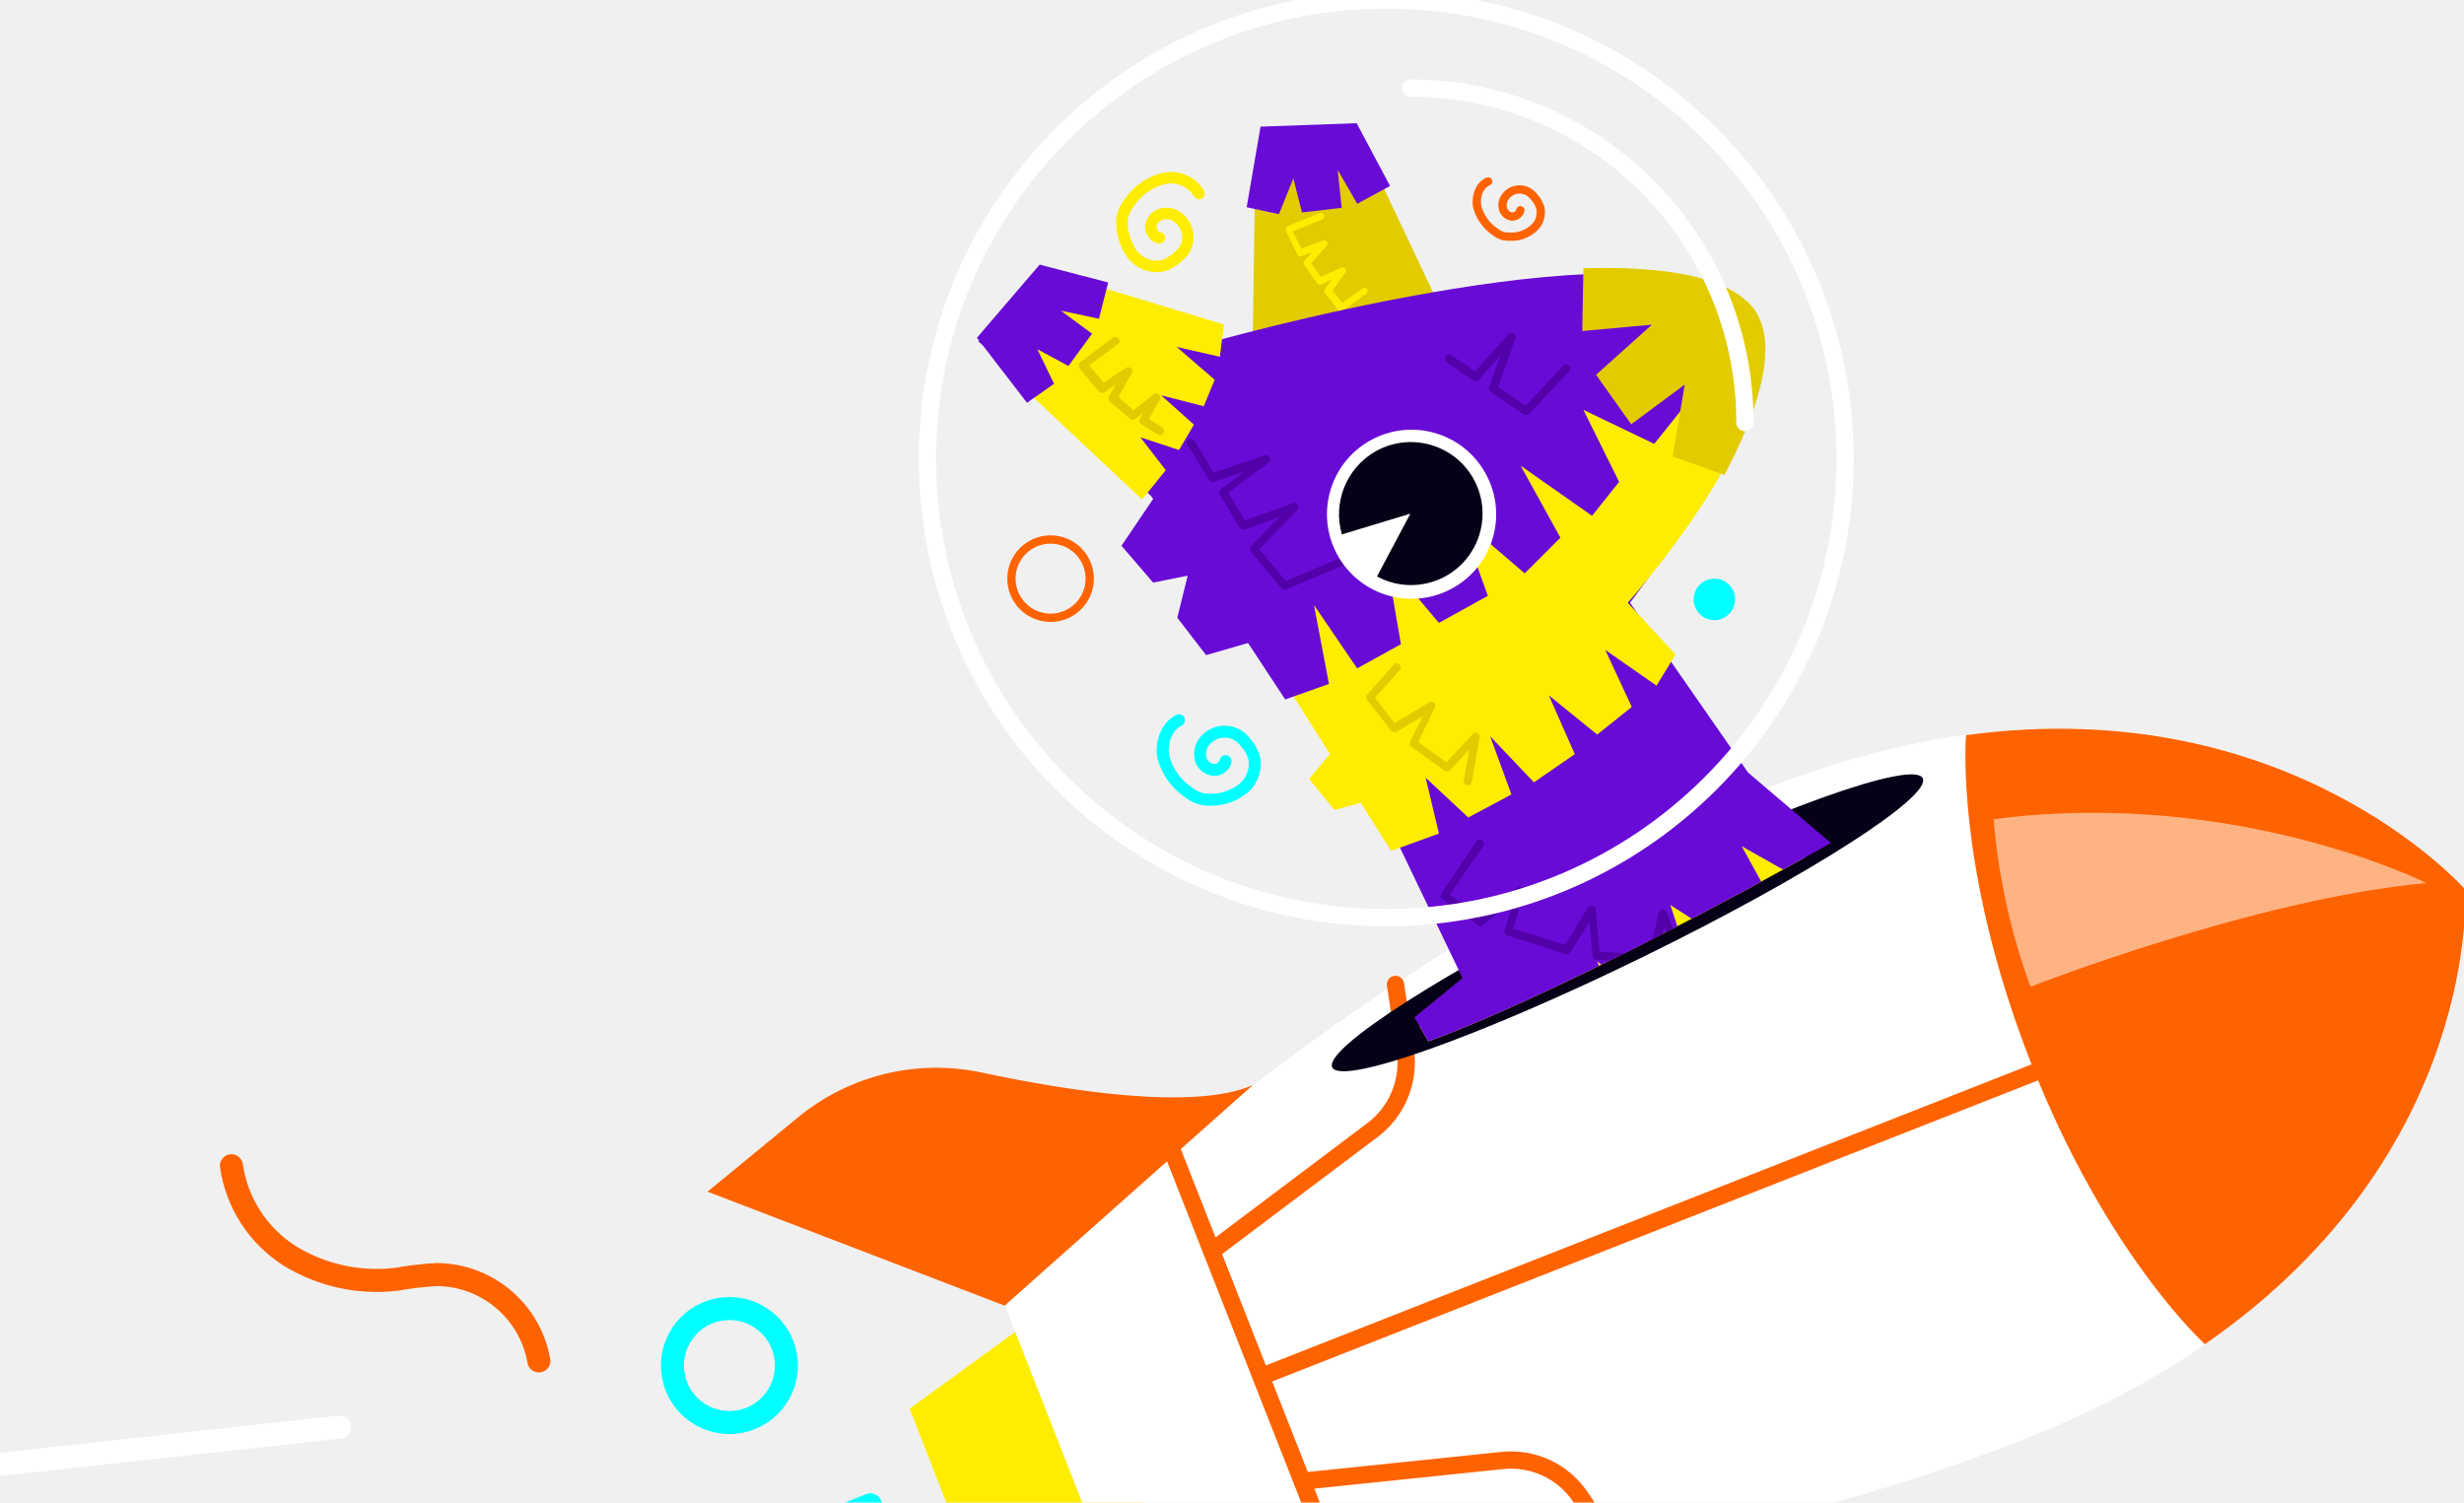
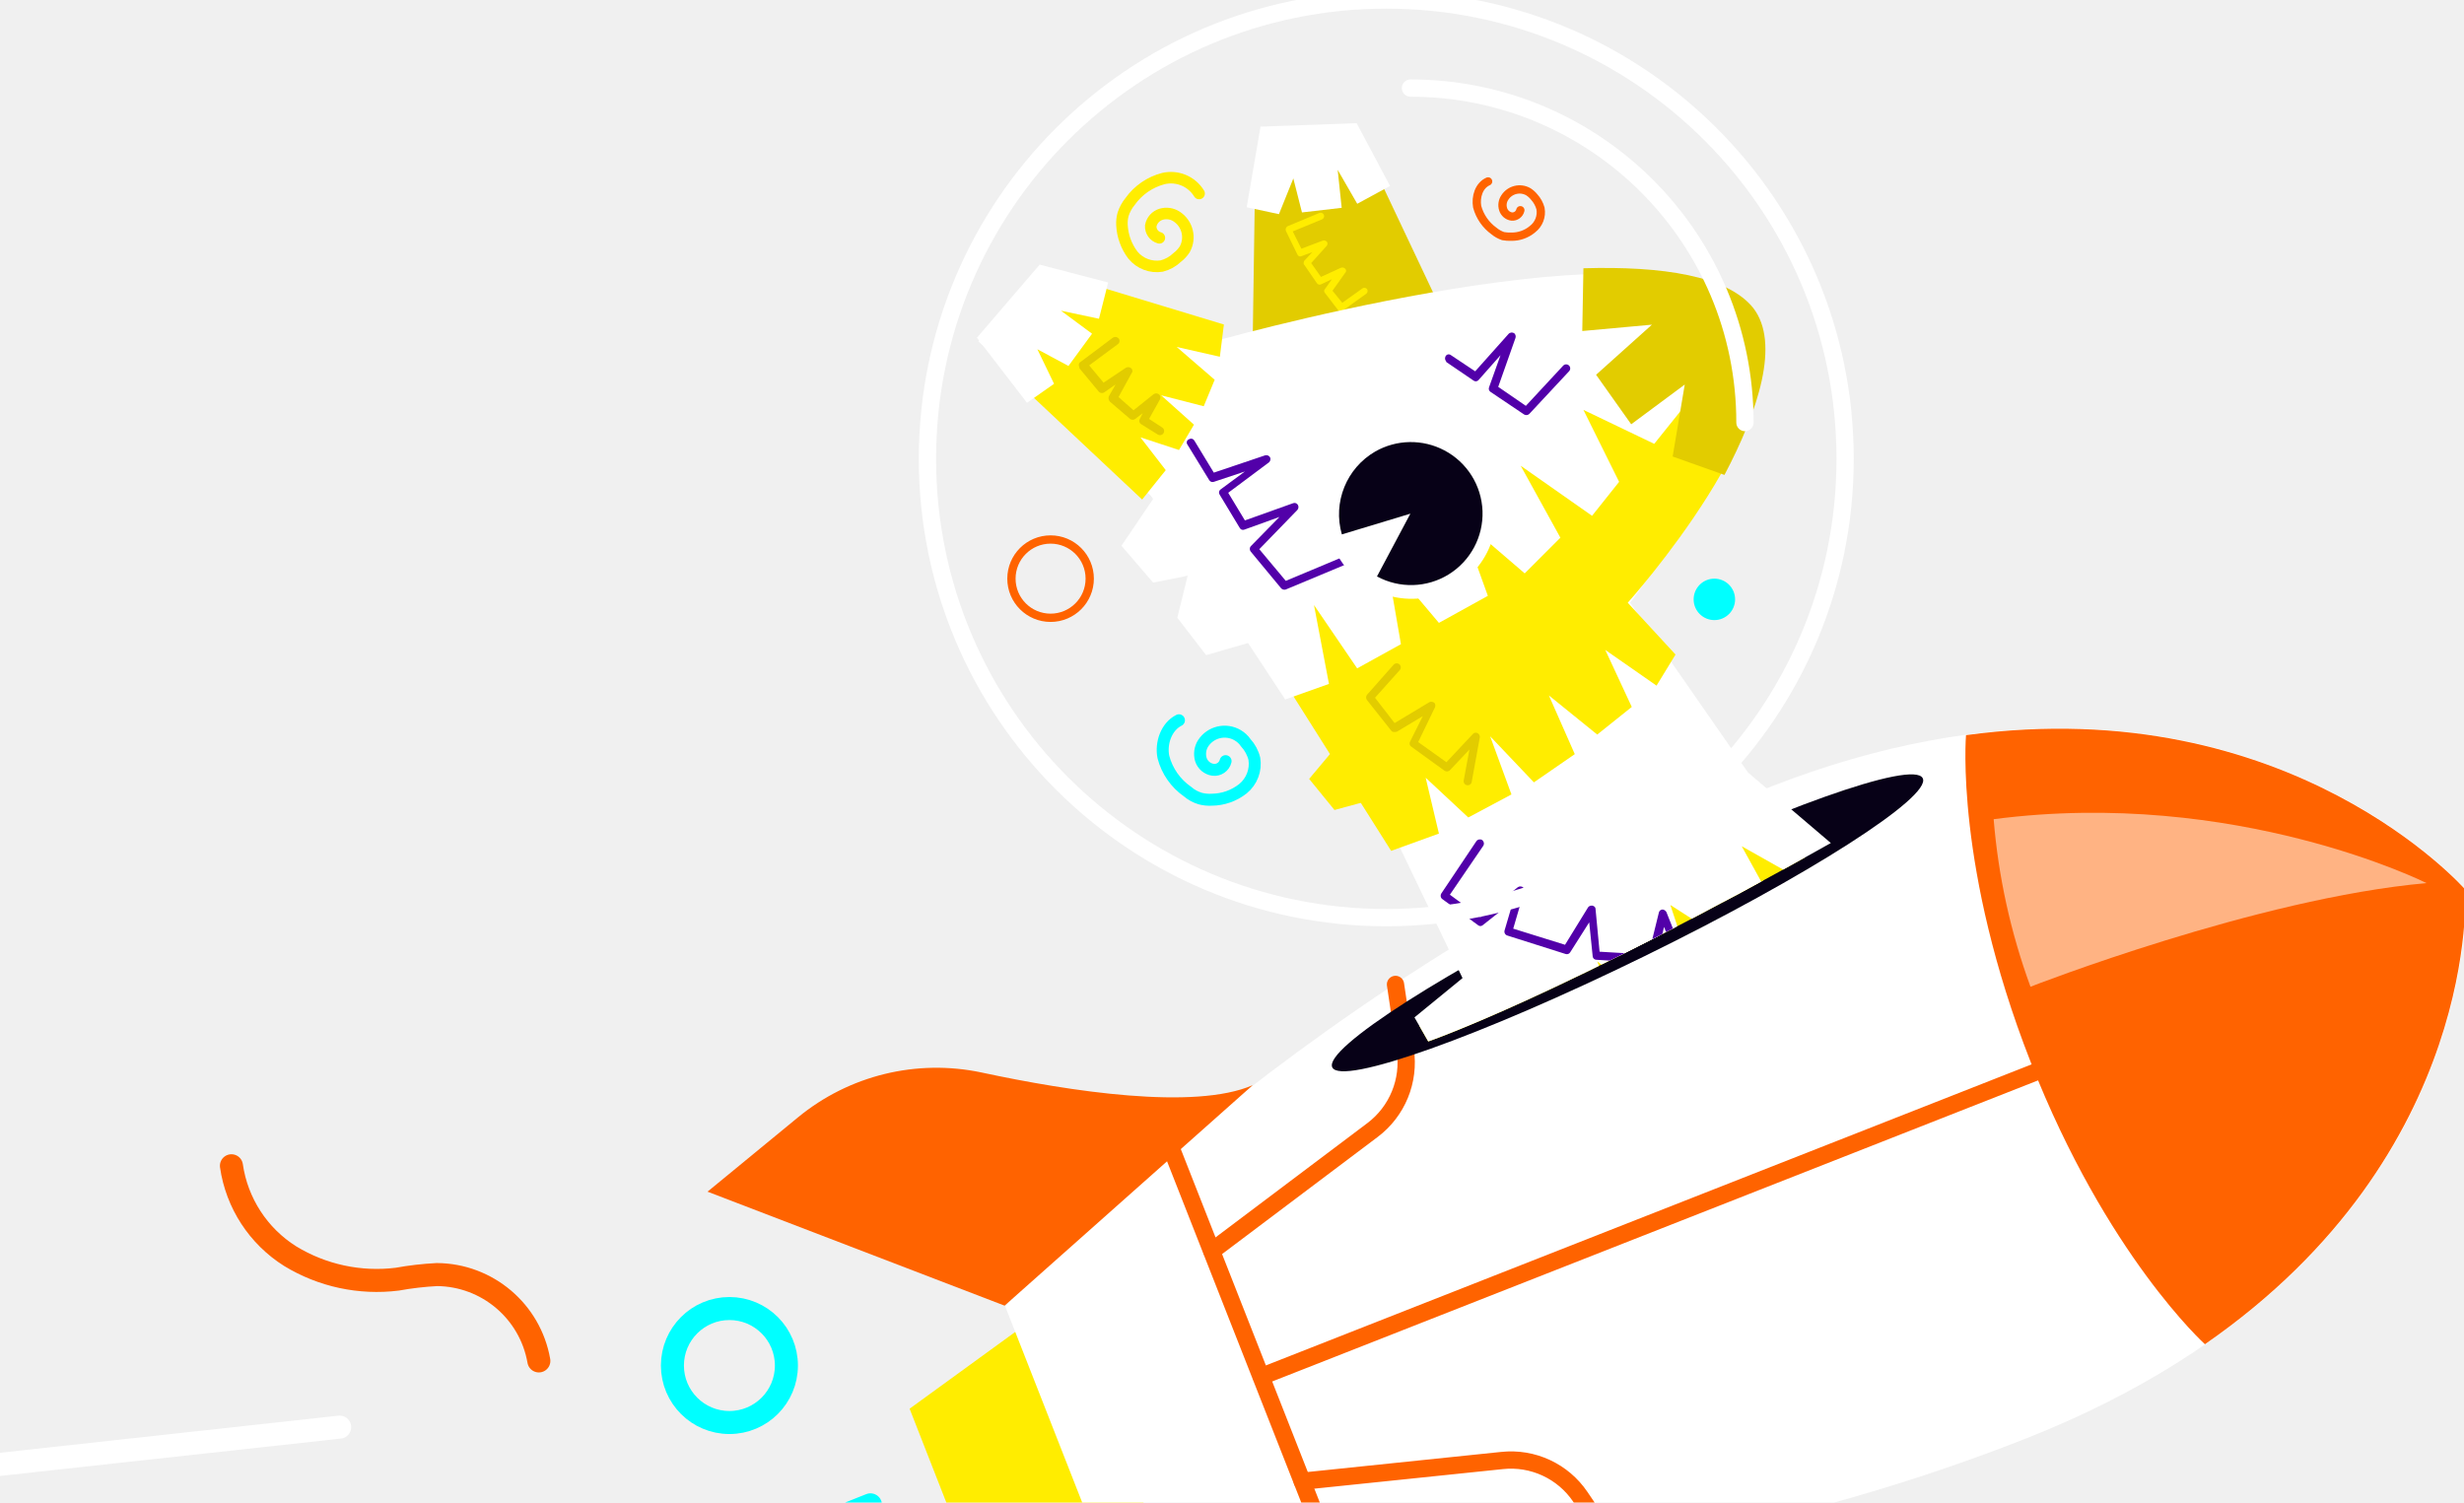
<svg xmlns="http://www.w3.org/2000/svg" width="428" height="261" viewBox="0 0 428 261">
  <defs>
    <clipPath id="a">
      <rect width="428" height="261" transform="translate(3373 5207)" fill="#fff" />
    </clipPath>
    <clipPath id="b">
      <path d="M86.2,166.7,33.8,75.1,0,44.6,17.3,22.9,50,30.8,53.5,2.3,78.7,0,94.2,28.5l53.3,5.6L148.7,68,130,91.9l27.8,39.4C108.8,159,86.2,166.7,86.2,166.7Z" />
    </clipPath>
  </defs>
  <g transform="translate(-3373 -5207)" clip-path="url(#a)">
    <g transform="translate(3373.587 5206.815)">
      <g transform="translate(-1682 -3785)">
        <g transform="translate(1645.413 3785.185)">
          <path d="M237.7,268.8l-32.7,4-11-28.1,26.7-19.4Z" fill="#ffed00" />
          <path d="M387.6,250c-80.7,31.7-158.4,24.3-158.4,24.3l-18.6-47.4s54-59.2,132.6-90.1,121.1,17.7,121.1,17.7S468.3,218.3,387.6,250Z" fill="#fff" />
          <path d="M246.5,217.3l27.9-21a14.675,14.675,0,0,0,5.7-13.9L278.4,171" fill="none" stroke="#ff6300" stroke-linecap="round" stroke-linejoin="round" stroke-width="3" />
          <path d="M262.2,257.3l34.7-3.6a14.543,14.543,0,0,1,13.6,6.3l6.5,9.6" fill="none" stroke="#ff6300" stroke-linecap="round" stroke-linejoin="round" stroke-width="3" />
          <ellipse cx="57.1" cy="6.5" rx="57.1" ry="6.5" transform="translate(264.563 179.576) rotate(-26.091)" fill="#070117" />
          <g transform="translate(197.886 14.205)">
            <g clip-path="url(#b)">
              <g transform="translate(6.656 7.194)">
                <path d="M48.6,186.5a13.664,13.664,0,0,0-16.7-.5,12.392,12.392,0,0,0-4.8,7,15.184,15.184,0,0,0,.5,8.7c.1.4.3.7.4,1.1l.5,1.3c.3.9.6,1.7.9,2.6a47.746,47.746,0,0,1,1.5,5.4,29.124,29.124,0,0,1,.9,5.8,19.6,19.6,0,0,1-.5,6.4,16.073,16.073,0,0,1-1.2,3.3,12.468,12.468,0,0,1-2.1,3,18.4,18.4,0,0,1-5.5,4.1,38.27,38.27,0,0,1-5.6,2.2c-1.8.6-3.5,1.1-5.2,1.6l-2.4-8.9a59.339,59.339,0,0,0,9.4-2.6,10.288,10.288,0,0,0,3.1-2,6.83,6.83,0,0,0,1.7-2.8,11.28,11.28,0,0,0,.5-4.1,37.254,37.254,0,0,0-.4-4.7,41.5,41.5,0,0,0-1.1-4.8,21.717,21.717,0,0,0-.7-2.4l-.4-1.2c-.1-.5-.3-1-.4-1.4a31.091,31.091,0,0,1-.9-6,21.628,21.628,0,0,1,.9-6.2,17.6,17.6,0,0,1,2.9-5.6,16.722,16.722,0,0,1,4.6-4.2,19.321,19.321,0,0,1,11.7-2.9,20.493,20.493,0,0,1,5.9,1.5,20.263,20.263,0,0,1,5,3.2Z" fill="#5200a9" />
                <g transform="translate(144.775 133.9)">
                  <path d="M44.4,11.9,2.2,0,.8,7.5l7,3.2L.4,12,.1,17.4l7.8,1.9L0,21.3l.5,5.2,9,2L1.7,30.6l2.1,5.6,39.8-5.7Z" fill="#e2cc00" />
-                   <path d="M48.7,29.5,26.6,34.1l-2.1-7.9,6.9-2.1-7-.9.9-7.3h6.4L26,11.8l2.7-5.5,21.5,6.8Z" fill="#690bd6" />
+                   <path d="M48.7,29.5,26.6,34.1l-2.1-7.9,6.9-2.1-7-.9.9-7.3h6.4L26,11.8l2.7-5.5,21.5,6.8Z" fill="#fff" />
                </g>
                <g transform="translate(82.607 191.911)">
                  <path d="M45.3,39,25.3,0,18.9,4l2.4,7.3-6-4.6-4.1,3.5,3.9,7L8.3,12.8l-3.5,4,4.7,8L2.6,20.5,0,25.8,31.2,51.1Z" fill="#e2cc00" />
-                   <path d="M35.4,54.1,17,41.1l4.3-6.9,6.2,3.6L23.4,32l5.9-4.3,4.4,4.7-.9-7,5.8-1.8,9.7,20.3Z" fill="#690bd6" />
+                   <path d="M35.4,54.1,17,41.1l4.3-6.9,6.2,3.6L23.4,32l5.9-4.3,4.4,4.7-.9-7,5.8-1.8,9.7,20.3Z" fill="#fff" />
                </g>
                <g transform="translate(48.012)">
                  <path d="M1.5,6.8,1,40.7l32.7-8.5L19.7,2.6Z" fill="#e2cc00" />
-                   <path d="M19.1,0l5.8,10.9L19.2,14,15.8,8.1l.7,6.6-6.9.8L8.1,9.6,5.6,15.8,0,14.6,2.4.6Z" fill="#690bd6" />
+                   <path d="M19.1,0l5.8,10.9L19.2,14,15.8,8.1l.7,6.6-6.9.8L8.1,9.6,5.6,15.8,0,14.6,2.4.6Z" fill="#fff" />
                  <path d="M15.9,32.5h0l-2.3-3a.483.483,0,0,1,0-.7l1.2-1.7-1.9.9a.574.574,0,0,1-.7-.2L10,24.6c-.2-.2-.1-.5,0-.7l1.4-1.5-1.9.7a.517.517,0,0,1-.7-.3l-2-4.1a.67.67,0,0,1,.3-.8h0l5.5-2.3a.6.6,0,1,1,.5,1.1h0L8,18.8l1.5,3,3.7-1.4a.67.67,0,0,1,.8.3.661.661,0,0,1-.1.6l-2.7,3,1.7,2.4,3.5-1.6a.67.67,0,0,1,.8.3.471.471,0,0,1-.1.6l-2.2,3.1,1.7,2.1,3.5-2.5a.605.605,0,0,1,.8.1.619.619,0,0,1-.1.8h0l-3.9,2.8C16.5,32.8,16.1,32.8,15.9,32.5Z" fill="#ffed00" />
                </g>
-                 <path d="M49.5,193.8l11.8,35.5h7.8l28-11.8,2.1-6.2,4.4,2.6,8.5-4.7-1.6-5.6,6.2,3.1,8.3-6-1.7-5.8,6.3,3,9-7-1.3-5.8,9.8-1.9,8.7-21.6-3.6-4.7h6.9l4.8-10-8.1-5.8L136.7,131Z" fill="#690bd6" />
+                 <path d="M49.5,193.8l11.8,35.5h7.8l28-11.8,2.1-6.2,4.4,2.6,8.5-4.7-1.6-5.6,6.2,3.1,8.3-6-1.7-5.8,6.3,3,9-7-1.3-5.8,9.8-1.9,8.7-21.6-3.6-4.7h6.9l4.8-10-8.1-5.8L136.7,131Z" fill="#fff" />
                <path d="M48.5,188.7a7.165,7.165,0,0,0-3.7-1.8,8.964,8.964,0,0,0-4.3.2,12.093,12.093,0,0,0-7.2,4.9,10.65,10.65,0,0,0-1.9,8.1,13.348,13.348,0,0,0,1.3,4.3,3.128,3.128,0,0,0,.5,1l.6,1.2c.4.8.8,1.7,1.2,2.5A60.877,60.877,0,0,1,38.7,220a31.792,31.792,0,0,1,.6,6.2,18.383,18.383,0,0,1-1.2,6.6,16.171,16.171,0,0,1-3.8,5.9,22.53,22.53,0,0,1-5.2,4,87.561,87.561,0,0,1-10.3,4.7l-3.4-8.6,5.1-1.8a34.338,34.338,0,0,0,4.4-1.9,16.284,16.284,0,0,0,3.5-2.3,9.321,9.321,0,0,0,2.2-3,15.077,15.077,0,0,0,.7-8.4,40.372,40.372,0,0,0-2.7-9.6,24.424,24.424,0,0,0-1-2.4l-.5-1.2c-.2-.5-.4-.9-.6-1.4a25.712,25.712,0,0,1-1.4-6.1,17.249,17.249,0,0,1,3.7-12.1,18.175,18.175,0,0,1,10.7-6.3,14.839,14.839,0,0,1,6.3.2,13.426,13.426,0,0,1,3,1.2,12.84,12.84,0,0,1,2.6,2Z" fill="#ffed00" />
                <path d="M50.3,185.2a11.074,11.074,0,0,0-7.5-4.9,20.774,20.774,0,0,0-9.6.5,17.6,17.6,0,0,0-8.1,5,14.844,14.844,0,0,0-3.8,8.2,18.483,18.483,0,0,0,0,4.7c.1.4.1.8.2,1.2s.1.8.2,1.2l.3,1.2.1.3.1.4.2.7c.5,1.9.9,3.9,1.2,5.8a27.269,27.269,0,0,1,.2,6.4,19.723,19.723,0,0,1-.7,3.5,10.565,10.565,0,0,1-1.8,3.5,9.847,9.847,0,0,1-3.2,2.9,13.158,13.158,0,0,1-3.9,1.5,15.422,15.422,0,0,1-7.4-.3,19.571,19.571,0,0,1-3.4-1.2A15.231,15.231,0,0,1,0,223.6l6.3-6.8a6.232,6.232,0,0,0,1.2.9,9.819,9.819,0,0,0,1.8.8,8.279,8.279,0,0,0,3.5.5,6.106,6.106,0,0,0,1.3-.3,2.178,2.178,0,0,0,.9-.7,6.071,6.071,0,0,0,1.3-3.2,23.634,23.634,0,0,0,.2-4.6,27.38,27.38,0,0,0-.7-5l-.3-1.3-.3-1.5a7.719,7.719,0,0,1-.2-1.5c-.1-.5-.1-1-.2-1.5a26.644,26.644,0,0,1,.3-6.3,22.055,22.055,0,0,1,2.1-6.1,21.19,21.19,0,0,1,3.8-5.1,23.774,23.774,0,0,1,10.7-6,24.021,24.021,0,0,1,12.2-.1,17.326,17.326,0,0,1,5.7,2.6,13.223,13.223,0,0,1,4.3,4.8Z" fill="#ffed00" />
                <path d="M158.1,140.1s-13.3-11.5-17.5-17.7L124.2,98,79.4,130.8l11.5,15.9L52.3,177.1c-8.2,10.8-3.6,24.9-3.6,24.9l6.7,1.3,4.1-8.3,3.6,9.2,8.4-.5,2.2-9.1,5.6,7.5,7.8-3-.8-10.6,10.2,5.7,7.5-5-2.2-10.3,8.4,5.4,9-6.2-2.3-9,9,4.7,6.4-4.6L130,158.4l11,2.9,6.2-6.5-4.7-8.4,10.7,1.6Z" fill="#ffed00" />
-                 <path d="M134.7,33.1C121.6,16.5,41,38.4,41,38.4L11.4,26.2,1.4,37.9l30,26.8,41.2,56.9,12.9,26.9L53.1,175l-5.8,7.1,13.7.3,4.3-9.5,3,8L79.8,177l-.3-9.4,6.5,6,9.8-6.5-2.7-9.7,10.5,6.5,9.3-7.9-4-10.4,9.3,7.4,7.3-5.4-3.9-11.8,11.2,7.2,7.1-6.7L134,125.6l11,6.2,4.9-6.4-14.8-12.6L114.6,83.3C114.4,83.5,144.2,45.2,134.7,33.1Z" fill="#690bd6" />
+                 <path d="M134.7,33.1C121.6,16.5,41,38.4,41,38.4L11.4,26.2,1.4,37.9l30,26.8,41.2,56.9,12.9,26.9L53.1,175l-5.8,7.1,13.7.3,4.3-9.5,3,8L79.8,177l-.3-9.4,6.5,6,9.8-6.5-2.7-9.7,10.5,6.5,9.3-7.9-4-10.4,9.3,7.4,7.3-5.4-3.9-11.8,11.2,7.2,7.1-6.7L134,125.6l11,6.2,4.9-6.4-14.8-12.6L114.6,83.3C114.4,83.5,144.2,45.2,134.7,33.1Z" fill="#fff" />
                <path d="M31.2,60.1l41.9,66.3,8.3-3-2.3-9.7,7.4,6.9,7.5-4-3.7-10.1,7.6,8,7.1-4.9-4.5-10.2,8.4,6.8,6-4.8-4.6-9.9,8.9,6.2,3.3-5.4-8.3-9S144,50.1,135.7,35,31.2,60.1,31.2,60.1Z" fill="#ffed00" />
-                 <path d="M40.9,38.3,19.2,29.4,13.6,48.8,31.4,64.7l23.3,35.4,7.6-2.7L59.7,83.7l7.5,11,7.6-4.2L72.3,76l9.1,10.8,8.5-4.7L85,68.5l11.3,9.7,6.2-6.2L95.6,59.5,108,68.2l4.7-5.9-6.2-12.5,12.3,5.9,7.3-9.1-6.8-9.7,10.2,4,4.3-6.1-.5-4.4C114.2,17.3,40.9,38.3,40.9,38.3Z" fill="#690bd6" />
+                 <path d="M40.9,38.3,19.2,29.4,13.6,48.8,31.4,64.7l23.3,35.4,7.6-2.7L59.7,83.7l7.5,11,7.6-4.2L72.3,76l9.1,10.8,8.5-4.7L85,68.5l11.3,9.7,6.2-6.2L95.6,59.5,108,68.2l4.7-5.9-6.2-12.5,12.3,5.9,7.3-9.1-6.8-9.7,10.2,4,4.3-6.1-.5-4.4C114.2,17.3,40.9,38.3,40.9,38.3Z" fill="#fff" />
                <path d="M37.7,55.8a.593.593,0,0,1,.3-.9.651.651,0,0,1,.9.2l3.4,5.6,8.9-3a.751.751,0,0,1,.9.4.778.778,0,0,1-.2.8l-7.1,5.3L47.7,69l8.4-3a.67.67,0,0,1,.8.3.761.761,0,0,1-.1.9L50.2,74l4.6,5.5,9.8-4.1c.4-.1.8,0,.9.4s0,.8-.4.9h0L54.8,81a.778.778,0,0,1-.8-.2l-5.3-6.4a.746.746,0,0,1,0-.9l5-5.1-6.1,2.2a.63.63,0,0,1-.8-.3l-3.5-5.8a.651.651,0,0,1,.2-.9l4.2-3.1-5.4,1.8a.67.67,0,0,1-.8-.3l-3.8-6.2Z" fill="#5200a9" />
                <g transform="translate(1.15 24.569)">
                  <path d="M4,17.6,28.7,40.8l4.1-5.1L28.4,30l6.7,2.2,2.6-4.4L32,22.7l7.4,1.9L41.3,20l-6.6-5.7L42.2,16l.7-5.6-29.7-9Z" fill="#ffed00" />
-                   <path d="M10.9,0,22.8,3.1,21.2,9.4,14.6,8,20,12l-4.1,5.6-5.4-2.9,2.9,6L8.7,24,0,12.7Z" fill="#690bd6" />
+                   <path d="M10.9,0,22.8,3.1,21.2,9.4,14.6,8,20,12l-4.1,5.6-5.4-2.9,2.9,6L8.7,24,0,12.7Z" fill="#fff" />
                  <path d="M17.7,17.6v-.2a.55.55,0,0,1,.3-.5l5.6-4.2a.769.769,0,0,1,1,.1.675.675,0,0,1-.1,1h0l-5,3.7,2.5,3,3.9-2.6a.8.8,0,0,1,1,.2c.1.2.2.5,0,.7L24.6,23l2.6,2.3,3.5-2.8a.769.769,0,0,1,1,.1.755.755,0,0,1,.1.8l-1.9,3.4,2.3,1.5a.721.721,0,0,1-.8,1.2l-2.9-1.8a.651.651,0,0,1-.2-.9l.5-1-1.3,1a.75.75,0,0,1-.9,0l-3.5-3a.959.959,0,0,1-.2-.9l1.2-2.1-2,1.4a.744.744,0,0,1-.9-.1L17.8,18C17.8,17.8,17.8,17.7,17.7,17.6Z" fill="#e2cc00" />
                </g>
                <g transform="translate(134.606 153.427)">
                  <path d="M47.1,30.4,15.5,0,10.7,5.9,15.4,12,8.3,9.6,5.5,14.2l6,5.3-7.9-2-2,4.9,7,6L.7,26.6l-.7,6L37.8,46.4Z" fill="#ffed00" />
-                   <path d="M42.7,47.9,21,41.6l1.9-7.9,7,1.4L24.2,31l4.2-6,5.7,3L31,21.7l4.9-3.6L51.6,34.2Z" fill="#690bd6" />
+                   <path d="M42.7,47.9,21,41.6l1.9-7.9,7,1.4L24.2,31l4.2-6,5.7,3L31,21.7l4.9-3.6L51.6,34.2Z" fill="#fff" />
                  <path d="M19.2,27a.3.3,0,0,1-.4,0l-4-1-.7,2.1c-.1.4-.5.5-.9.4a.751.751,0,0,1-.4-.9l.9-2.7a.891.891,0,0,1,.8-.5l1.4.3-1.5-1.2a.765.765,0,0,1-.2-.9l2.2-4.3c.1-.3.5-.4.8-.4l2.6.7-2-1.8a.633.633,0,0,1-.1-.9L21,11.3a.775.775,0,0,1,1-.2h0l5.7,4.6a.758.758,0,0,1,.1,1,.642.642,0,0,1-.9.1l-5.2-4.2-2.5,3.5,3.7,3.3a.769.769,0,0,1,.1,1,.618.618,0,0,1-.7.2l-4.9-1.3-1.7,3.3,3.8,2.9a.668.668,0,0,1,.1,1,2.736,2.736,0,0,1-.4.5Z" fill="#e2cc00" />
                </g>
                <path d="M136,32.1c-4.5-5.6-15.8-7.3-29.5-6.9l-.2,10.9L118.4,35l-9.7,8.7,6.1,8.6,9.3-6.9L122,57.9l9,3.2C136.9,49.9,140.7,38.2,136,32.1Z" fill="#e2cc00" />
                <path d="M82.6,41.3a.769.769,0,0,1,.1-1,.608.608,0,0,1,.8,0l4.2,2.8,5.8-6.5a.769.769,0,0,1,1-.1.778.778,0,0,1,.2.8l-3,8.5,4.8,3.3,6.5-7a.707.707,0,0,1,1,1l-6.9,7.4a.744.744,0,0,1-.9.1l-5.8-3.9a.67.67,0,0,1-.3-.8l2-5.6-3.8,4.3a.633.633,0,0,1-.9.1l-4.7-3.2A.349.349,0,0,0,82.6,41.3Z" fill="#5200a9" />
                <path d="M73.1,105.5h0l-4.2-5.3a.75.75,0,0,1,0-.9l4.6-5.2a.711.711,0,1,1,1.1.9h0l-4.3,4.8,3.4,4.4,6-3.6a.775.775,0,0,1,1,.2.854.854,0,0,1,0,.7l-2.9,6,4.9,3.5,4.6-4.9a.668.668,0,0,1,1,0,.735.735,0,0,1,.2.6l-1.4,7.7a.707.707,0,1,1-1.4-.2l1-5.4-3.4,3.6a.744.744,0,0,1-.9.1l-5.8-4.2a.651.651,0,0,1-.2-.9l2.2-4.4-4.5,2.7C73.6,105.8,73.3,105.8,73.1,105.5Z" fill="#e2cc00" />
                <g transform="translate(95.166 187.578)">
-                   <path d="M.7,13.1,5,18.7l7.6-3.6L10.4,7.8l6.4,4.3,5.9-4.7L19.4.6l8.3,2.6" fill="#690bd6" />
+                   <path d="M.7,13.1,5,18.7l7.6-3.6L10.4,7.8l6.4,4.3,5.9-4.7L19.4.6l8.3,2.6" fill="#fff" />
                  <path d="M5.3,19.4a.778.778,0,0,1-.8-.2L.2,13.6a.769.769,0,0,1,.1-1,.769.769,0,0,1,1,.1l4,5.1,6.5-3.1L9.7,8a.715.715,0,0,1,.5-.9.661.661,0,0,1,.6.1l5.9,4,5.1-4L18.7,1A.659.659,0,0,1,19,.1a.9.9,0,0,1,.5-.1l8.3,2.6A.728.728,0,0,1,27.4,4h0L20.7,1.9l2.6,5.3a.627.627,0,0,1-.2.8l-5.9,4.7a.608.608,0,0,1-.8,0L11.6,9.5,13.2,15a.68.68,0,0,1-.4.8L5.3,19.4Z" fill="#5200a9" />
                </g>
                <g transform="translate(60.533 208.874)">
                  <path d="M26.1,44.1,36,1.3,28.5.2,25.7,7.3,24,0H18.6L17.1,7.9,14.7.1,9.5.9,7.9,10,5.4,2.3,0,4.7,7.6,44.2Z" fill="#ffed00" />
-                   <path d="M8.8,49.2,3.1,27.4,10.8,25l2.4,6.8.6-7,7.3.5.3,6.4,3.8-5.9,5.6,2.4L25.1,50Z" fill="#690bd6" />
+                   <path d="M8.8,49.2,3.1,27.4,10.8,25l2.4,6.8.6-7,7.3.5.3,6.4,3.8-5.9,5.6,2.4L25.1,50Z" fill="#fff" />
                  <path d="M28,20.4c-.1,0-.2.1-.4,0-.3,0-.6-.4-.6-.7l.9-6.6-4.2-.4-.9,4.9a.76.76,0,0,1-.8.6.472.472,0,0,1-.5-.5l-1.4-4.8-3.7.3-.6,4.7a.641.641,0,0,1-.8.6.634.634,0,0,1-.6-.5l-1.2-4-2.2.5a.667.667,0,0,1-.3-1.3h0l2.8-.6a.618.618,0,0,1,.8.5l.4,1.3.2-1.9a.645.645,0,0,1,.6-.6l4.8-.4a.752.752,0,0,1,.7.5l.8,2.6.5-2.7a.858.858,0,0,1,.7-.6l5.6.5a.6.6,0,0,1,.6.7h0l-1,7.3C28.4,20.1,28.2,20.3,28,20.4Z" fill="#e2cc00" />
                </g>
                <g transform="translate(81.707 124.415)">
-                   <path d="M6.8.7.7,9.8,7,14.4l7-5.5L11.8,16,22,19.1l4.3-7,.8,7.9,9.7.6,2-7.8,3.1,7.8,9-1.1" fill="#690bd6" />
+                   <path d="M6.8.7.7,9.8,7,14.4l7-5.5L11.8,16,22,19.1l4.3-7,.8,7.9,9.7.6,2-7.8,3.1,7.8,9-1.1" fill="#fff" />
                  <path d="M11.6,16.7a.715.715,0,0,1-.5-.9l1.5-5.1L7.3,14.9a.608.608,0,0,1-.8,0L.2,10.3a.744.744,0,0,1-.1-.9L6.2.3a.751.751,0,0,1,1-.2.751.751,0,0,1,.2,1h0L1.6,9.6l5.3,3.9,6.5-5.2a.769.769,0,0,1,1,.1.661.661,0,0,1,.1.6l-1.9,6.5,9,2.8,4-6.5a.751.751,0,0,1,1-.2.55.55,0,0,1,.3.5l.7,7.4,8.5.5,1.8-7.3a.657.657,0,0,1,.8-.5,1,1,0,0,1,.5.4l2.9,7.3,8.5-1a.707.707,0,0,1,.2,1.4l-9,1.1a.67.67,0,0,1-.7-.4l-2.3-5.8L37.4,21a.752.752,0,0,1-.7.5L27,20.9a.645.645,0,0,1-.6-.6l-.6-5.9-3.3,5.2a.67.67,0,0,1-.8.3L11.6,16.7Z" fill="#5200a9" />
                </g>
                <path d="M105.8,175.9a.616.616,0,0,1-.7-.1l-4.9-3.9a.711.711,0,0,1,.9-1.1l4.5,3.6,5.8-4-.7-6.9a.76.76,0,0,1,.6-.8h.3l7.3,3,6-4.6-2.7-6.8c-.1-.4,0-.8.4-.9a.471.471,0,0,1,.6.1l6.7,4,2.9-2.1a.721.721,0,1,1,.8,1.2l-3.2,2.3a.6.6,0,0,1-.8,0l-5.3-3.2,2.1,5.4a.778.778,0,0,1-.2.8l-6.7,5.2a.616.616,0,0,1-.7.1l-6.6-2.7.7,6.2a.6.6,0,0,1-.3.6l-6.5,4.5A.438.438,0,0,0,105.8,175.9Z" fill="#e2cc00" />
-                 <path d="M51.1,190.7a10.066,10.066,0,0,0-7.6-1,9.075,9.075,0,0,0-3.4,1.7,9.179,9.179,0,0,0-2.4,2.8,11.515,11.515,0,0,0-1.1,7.5,18.226,18.226,0,0,0,1.1,4c.1.3.3.7.4,1s.3.7.4,1l1,2.1a60.339,60.339,0,0,1,4,9.4,30.432,30.432,0,0,1,1.3,5.2,22.373,22.373,0,0,1,.4,5.8,13.9,13.9,0,0,1-1.8,6.3,13.028,13.028,0,0,1-1,1.5c-.2.2-.4.5-.6.7l-.6.7a15.352,15.352,0,0,1-2.9,2.1,10.092,10.092,0,0,1-1.5.7,7.494,7.494,0,0,1-1.6.5,16.961,16.961,0,0,1-3.1.6,20.146,20.146,0,0,1-6-.2l1.7-9.1a10.633,10.633,0,0,0,6.6-.3,4.714,4.714,0,0,0,1.9-1.5,7.257,7.257,0,0,0,1-2.8,12.75,12.75,0,0,0,0-3.9,31.05,31.05,0,0,0-.8-4.2,67.422,67.422,0,0,0-3-8.6l-1-2.3c-.2-.4-.3-.8-.5-1.3a6.468,6.468,0,0,1-.4-1.3,25.632,25.632,0,0,1-1-5.4,17.339,17.339,0,0,1,2.5-11.1,16.373,16.373,0,0,1,4.1-4.2,14.843,14.843,0,0,1,16.3-.1Z" fill="#690bd6" />
+                 <path d="M51.1,190.7a10.066,10.066,0,0,0-7.6-1,9.075,9.075,0,0,0-3.4,1.7,9.179,9.179,0,0,0-2.4,2.8,11.515,11.515,0,0,0-1.1,7.5,18.226,18.226,0,0,0,1.1,4c.1.3.3.7.4,1s.3.7.4,1l1,2.1a60.339,60.339,0,0,1,4,9.4,30.432,30.432,0,0,1,1.3,5.2,22.373,22.373,0,0,1,.4,5.8,13.9,13.9,0,0,1-1.8,6.3,13.028,13.028,0,0,1-1,1.5c-.2.2-.4.5-.6.7l-.6.7a15.352,15.352,0,0,1-2.9,2.1,10.092,10.092,0,0,1-1.5.7,7.494,7.494,0,0,1-1.6.5,16.961,16.961,0,0,1-3.1.6,20.146,20.146,0,0,1-6-.2l1.7-9.1a10.633,10.633,0,0,0,6.6-.3,4.714,4.714,0,0,0,1.9-1.5,7.257,7.257,0,0,0,1-2.8,12.75,12.75,0,0,0,0-3.9,31.05,31.05,0,0,0-.8-4.2,67.422,67.422,0,0,0-3-8.6l-1-2.3c-.2-.4-.3-.8-.5-1.3a6.468,6.468,0,0,1-.4-1.3,25.632,25.632,0,0,1-1-5.4,17.339,17.339,0,0,1,2.5-11.1,16.373,16.373,0,0,1,4.1-4.2,14.843,14.843,0,0,1,16.3-.1Z" fill="#fff" />
                <g transform="translate(61.941 53.23)">
                  <path d="M21.9,27.5a14.686,14.686,0,1,1,5.6-20,14.637,14.637,0,0,1-5.6,20Z" fill="#fff" />
                  <path d="M8.4,3.8A12.6,12.6,0,0,0,2.6,18.2l11.9-3.6L8.7,25.5A12.415,12.415,0,1,0,20.4,3.6a12.476,12.476,0,0,0-12,.2Z" fill="#070117" />
                </g>
              </g>
            </g>
          </g>
          <path d="M419,233.5c48.1-33.3,45.2-79,45.2-79S434,120,377.5,127.7c0,0-2,23,11.2,56.7S419,233.5,419,233.5Z" fill="#ff6300" />
          <path d="M253.6,188.5c-10.1,4.4-31.7,1.1-47.1-2.2a37.849,37.849,0,0,0-31.9,7.8L158.9,207l51.6,19.8Z" fill="#ff6300" />
          <path d="M286.9,273.2c-10.4,3.6-24,20.8-33.1,33.7a37.892,37.892,0,0,1-28.6,16l-20.3,1.2,24.3-49.7Z" fill="#ff6300" />
          <line x2="30.4" y2="77.3" transform="translate(239.1 198.6)" fill="none" stroke="#ff6300" stroke-linecap="round" stroke-linejoin="round" stroke-width="3" />
          <line x1="134.3" y2="52.8" transform="translate(255.1 186.3)" fill="none" stroke="#ff6300" stroke-linecap="round" stroke-linejoin="round" stroke-width="3" />
          <path d="M382.3,142.3c42.1-5.5,75.2,11.1,75.2,11.1-29.4,2.6-68.8,18-68.8,18A110.525,110.525,0,0,1,382.3,142.3Z" fill="#ffb383" />
          <path d="M84.6,275.9C78.9,282,71.3,286.5,63,286.4c-12.6-.1-19.1-11.3-34.6-9.4-12,1.4-21.6,10.5-28.4,20.5" fill="none" stroke="#ffed00" stroke-linecap="round" stroke-miterlimit="10" stroke-width="4" />
          <path d="M189.8,283.8c-3.1,1.3-6.3,2.8-8.1,5.5-2,3.1-1.9,7-1.5,10.7a26.442,26.442,0,0,0,1.1,5.6c.5,1.6,1.1,3.1,1.5,4.7,1.4,6.4-2.1,13.1-7.2,17.2" fill="none" stroke="#ff6300" stroke-linecap="round" stroke-miterlimit="10" stroke-width="4" />
          <path d="M76.2,202.5a22.306,22.306,0,0,0,10.2,15.7,28.9,28.9,0,0,0,18.6,4,54.025,54.025,0,0,1,6.9-.8,18.115,18.115,0,0,1,17.7,15" fill="none" stroke="#ff6300" stroke-linecap="round" stroke-miterlimit="10" stroke-width="4" />
          <line x1="76.8" y2="30.5" transform="translate(110.4 261.4)" fill="none" stroke="aqua" stroke-linecap="round" stroke-miterlimit="10" stroke-width="4" />
          <line x1="40.4" y2="28.9" transform="translate(107.4 302.6)" fill="none" stroke="#ffed00" stroke-linecap="round" stroke-miterlimit="10" stroke-width="4" />
          <line x1="68.4" y2="7.5" transform="translate(26.6 247.9)" fill="none" stroke="#fff" stroke-linecap="round" stroke-miterlimit="10" stroke-width="4" />
          <circle cx="9.9" cy="9.9" r="9.9" transform="translate(152.8 227.3)" fill="none" stroke="aqua" stroke-linecap="round" stroke-miterlimit="10" stroke-width="4" />
          <circle cx="14" cy="14" r="14" transform="translate(42.3 311.7)" fill="none" stroke="#ff6300" stroke-linecap="round" stroke-miterlimit="10" stroke-width="4" />
          <circle cx="7" cy="7" r="7" transform="translate(138.8 359.6)" fill="none" stroke="#fff" stroke-linecap="round" stroke-miterlimit="10" stroke-width="4" />
-           <path d="M237.7,84.6l-6.9,10.2,5.5,6.4,6-1.2-1.8,7.3,5,6.5,7.6-2.2,3.2-6.8-10.6-5Z" fill="#690bd6" />
+           <path d="M237.7,84.6l-6.9,10.2,5.5,6.4,6-1.2-1.8,7.3,5,6.5,7.6-2.2,3.2-6.8-10.6-5Z" fill="#fff" />
          <path d="M268.6,129.1l-5.2,6.2,4.4,5.4,8.1-2.2Z" fill="#ffed00" />
          <circle cx="79.7" cy="79.7" r="79.7" transform="translate(197.1 0)" fill="none" stroke="#fff" stroke-linecap="round" stroke-linejoin="round" stroke-width="3" />
          <path d="M339.1,73.4A58.084,58.084,0,0,0,281,15.3" fill="none" stroke="#fff" stroke-linecap="round" stroke-linejoin="round" stroke-width="3" />
        </g>
      </g>
      <path d="M200.8,41.5a2.048,2.048,0,0,1-1.5-2.1,2.608,2.608,0,0,1,1.8-2,3.232,3.232,0,0,1,2.7.4,4.305,4.305,0,0,1,1.4,5.7,5.706,5.706,0,0,1-1.3,1.4,6.051,6.051,0,0,1-2.7,1.5,5.385,5.385,0,0,1-5-1.9,9.4,9.4,0,0,1-1.9-5.2,5.845,5.845,0,0,1,.2-1.9,6.782,6.782,0,0,1,1.2-2.2,10.259,10.259,0,0,1,5.8-4,5.736,5.736,0,0,1,6.2,2.6" fill="none" stroke="#ffed00" stroke-linecap="round" stroke-miterlimit="10" stroke-width="2" />
      <path d="M263.5,36.7a1.426,1.426,0,0,1-1.5,1.1,1.828,1.828,0,0,1-1.5-1.3,2.356,2.356,0,0,1,.3-2,3.055,3.055,0,0,1,4.1-1,4.3,4.3,0,0,1,1,.9,4.9,4.9,0,0,1,1.1,2,3.7,3.7,0,0,1-1.4,3.6,5.582,5.582,0,0,1-3.7,1.3,6.6,6.6,0,0,1-1.4-.1,5.071,5.071,0,0,1-1.6-.9,7.678,7.678,0,0,1-2.9-4.2c-.3-1.7.3-3.7,1.9-4.4" fill="none" stroke="#ff6300" stroke-linecap="round" stroke-miterlimit="10" stroke-width="1.439" />
      <path d="M212.3,132.4a1.993,1.993,0,0,1-2.2,1.5,2.6,2.6,0,0,1-2.1-1.8,3.459,3.459,0,0,1,.4-2.8,4.455,4.455,0,0,1,6-1.4,4.357,4.357,0,0,1,1.4,1.3,6.384,6.384,0,0,1,1.5,2.8,5.574,5.574,0,0,1-2,5.2,8.874,8.874,0,0,1-5.4,1.9,6.478,6.478,0,0,1-2-.2,5.9,5.9,0,0,1-2.2-1.2,10.572,10.572,0,0,1-4.2-6c-.5-2.4.5-5.3,2.7-6.4" fill="none" stroke="aqua" stroke-linecap="round" stroke-miterlimit="10" stroke-width="2.079" />
      <circle cx="3.6" cy="3.6" r="3.6" transform="translate(293.6 100.7)" fill="aqua" />
      <circle cx="6.8" cy="6.8" r="6.8" transform="translate(175.1 93.9)" fill="none" stroke="#ff6300" stroke-linecap="round" stroke-miterlimit="10" stroke-width="1.439" />
    </g>
  </g>
</svg>
